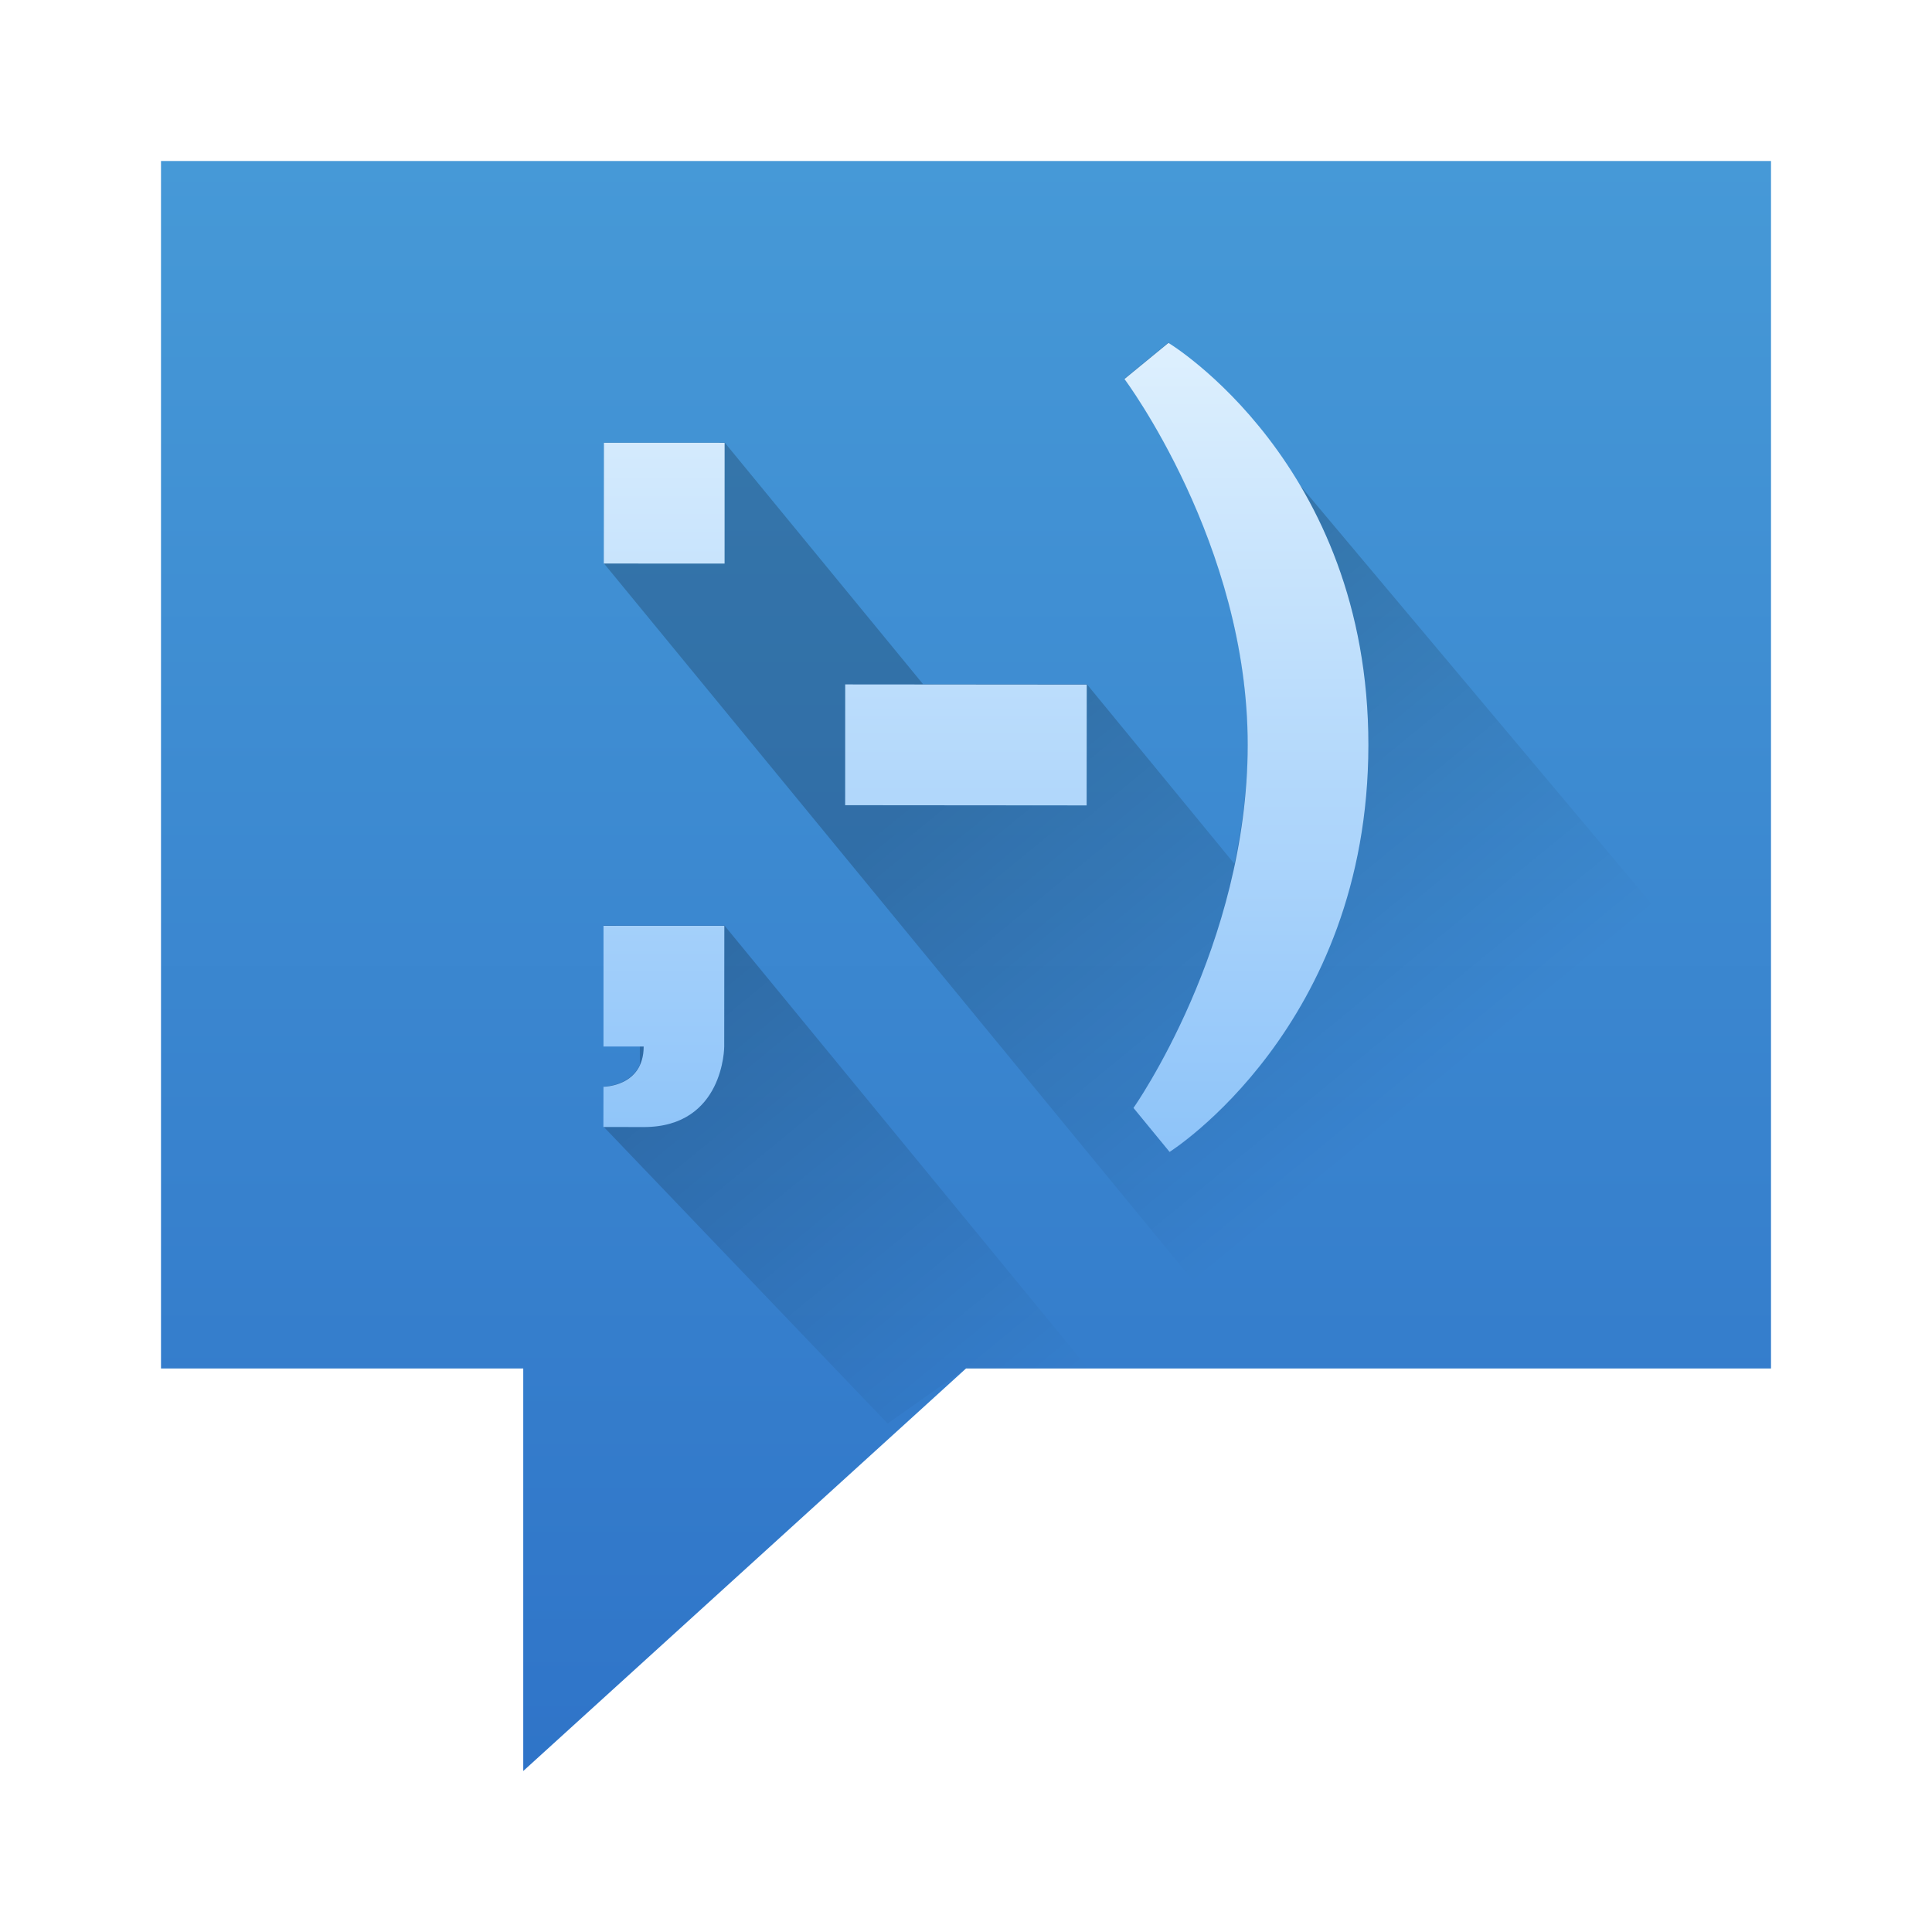
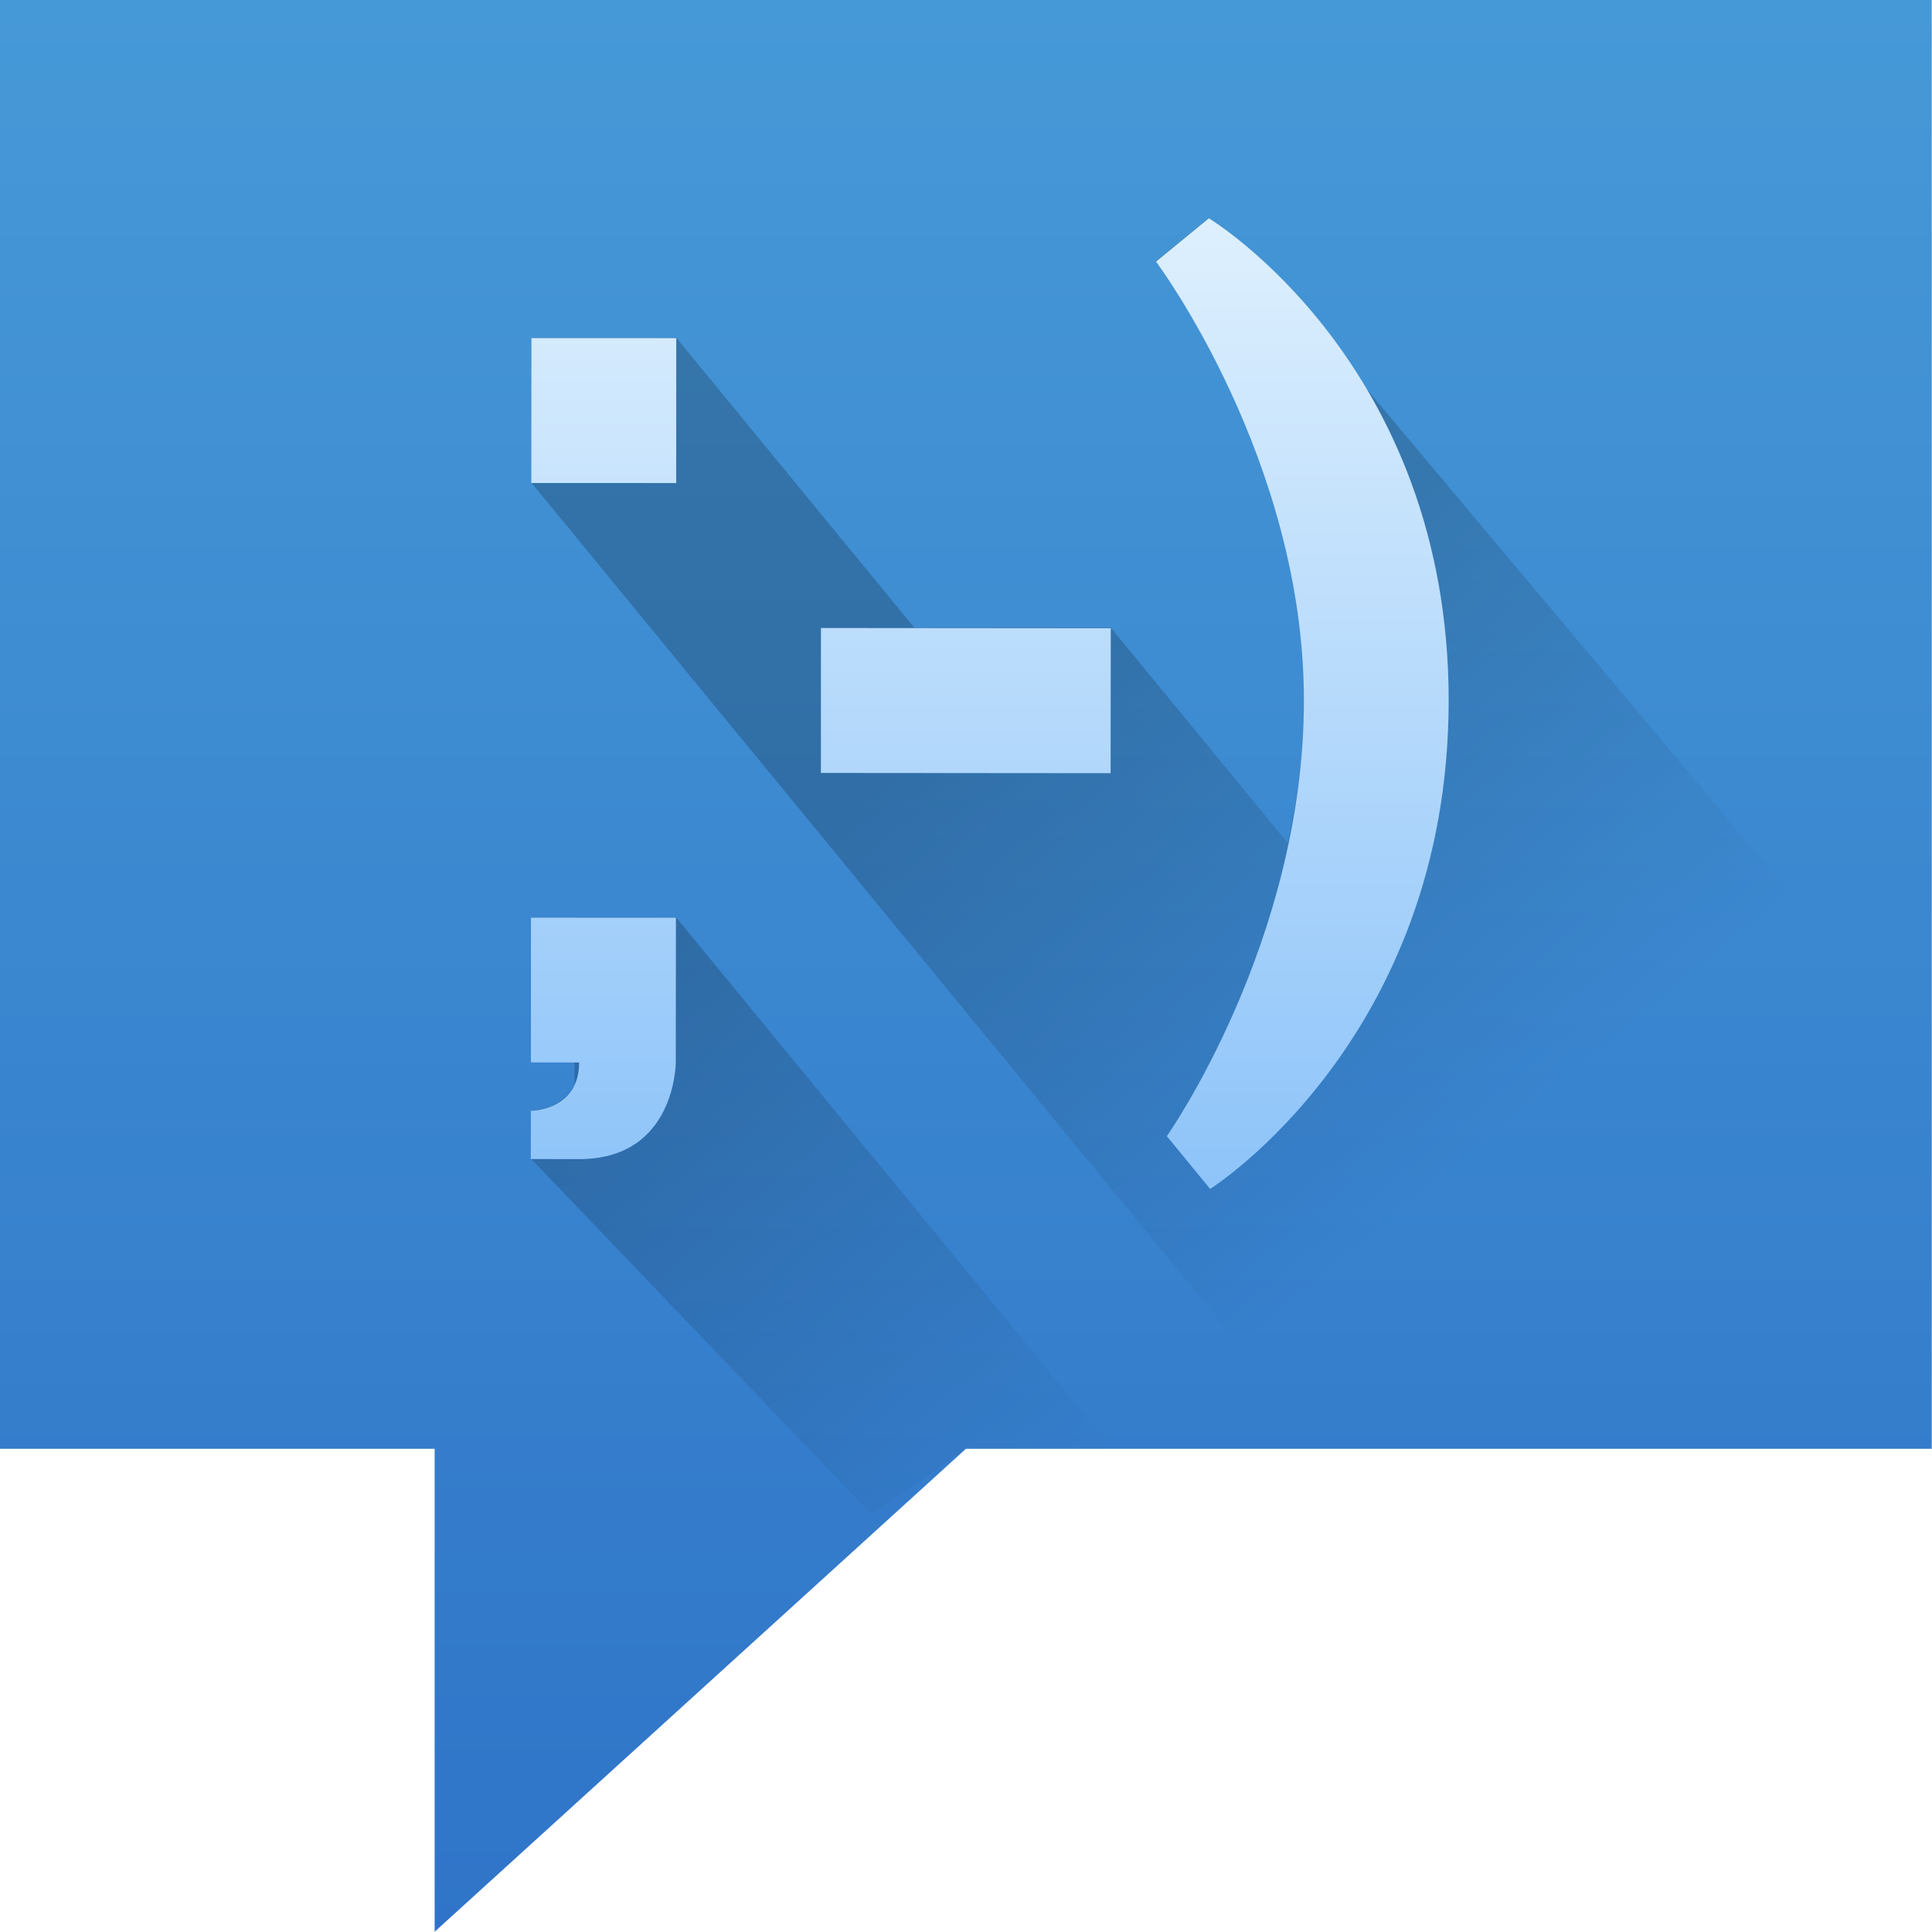
- <svg xmlns="http://www.w3.org/2000/svg" version="1.1" viewBox="0 0 48 48">
-   <defs>
-     <linearGradient id="b" x1="23.719" x2="33.466" y1="20.985" y2="30.733" gradientTransform="matrix(.99522 .097699 -.097699 .99522 385.61 496.52)" gradientUnits="userSpaceOnUse">
-       <stop offset="0" />
-       <stop stop-opacity="0" offset="1" />
+ <svg xmlns="http://www.w3.org/2000/svg" height="40" width="40.005" id="svg27" viewBox="0 0 40.005 40" version="1.1">
+   <defs id="defs17">
+     <linearGradient gradientUnits="userSpaceOnUse" gradientTransform="matrix(0.99522,0.097699,-0.097699,0.99522,385.61,496.52)" y2="30.733" y1="20.985" x2="33.466" x1="23.719" id="b">
+       <stop id="stop2" offset="0" />
+       <stop id="stop4" offset="1" stop-opacity="0" />
    </linearGradient>
-     <linearGradient id="a" x2="0" y1="44" y2="4" gradientTransform="matrix(-1 0 0 1 432.57 499.8)" gradientUnits="userSpaceOnUse">
-       <stop stop-color="#2f74c8" offset="0" />
-       <stop stop-color="#4699d7" offset="1" />
+     <linearGradient gradientUnits="userSpaceOnUse" gradientTransform="matrix(-1,0,0,1,432.57,499.8)" y2="4" y1="44" x2="0" id="a">
+       <stop id="stop7" offset="0" stop-color="#2f74c8" />
+       <stop id="stop9" offset="1" stop-color="#4699d7" />
    </linearGradient>
-     <linearGradient id="c" x2="0" y1="522.8" y2="492.8" gradientTransform="translate(31 10)" gradientUnits="userSpaceOnUse">
-       <stop stop-color="#7cbaf8" offset="0" />
-       <stop stop-color="#f4fcff" offset="1" />
+     <linearGradient gradientUnits="userSpaceOnUse" gradientTransform="translate(31,10)" y2="492.8" y1="522.8" x2="0" id="c">
+       <stop id="stop12" offset="0" stop-color="#7cbaf8" />
+       <stop id="stop14" offset="1" stop-color="#f4fcff" />
    </linearGradient>
  </defs>
-   <g transform="translate(-384.57 -499.8)">
-     <path d="m428.57 503.8v30h-20l-11 10v-10h-9v-30h40z" fill="url(#a)" fill-rule="evenodd" />
-     <path d="m413.6 508.31-1.093 0.898s3.067 4.093 3.066 9.093c-2.8e-4 1.043-0.142 2.028-0.337 2.958l-3.662-4.459-4.07-1e-3 -4.929-6.003h-2.999l-2e-3 3.001 16.429 20.005 12.565 6.5e-4 8e-3 -8.007-13.218-15.737c-0.433-0.522-1.758-1.748-1.758-1.748zm-11.029 14.486-3.001-1.7e-4v2.999l0.897-2.4e-4 -1.7e-4 0.459c-0.249 0.532-0.897 0.542-0.897 0.542l-2e-3 0.999 7.055 7.373 1.944-1.369 3.041 2e-3 -9.037-11.004z" fill="url(#b)" opacity=".2" stroke-linecap="round" stroke-linejoin="round" stroke-width="2" />
-     <path d="m413.6 508.32-1.093 0.897s3.066 4.094 3.062 9.094c-4e-3 5-2.838 9.015-2.838 9.015l0.897 1.093s4.934-3.107 4.939-10.107c5e-3 -7-4.967-9.993-4.967-9.993zm-11.027 2.481-2.999-1e-3 -3e-3 3.001 3.001 1e-3 1e-3 -3.001zm8.997 6.008-6.001-5e-3 -1e-3 3.001 5.999 5e-3 3e-3 -3.001zm-9.005 5.993-3.001-1e-3 -1e-3 2.999 0.999 3.6e-4c-7.3e-4 1-0.999 1-0.999 1l-2e-3 0.999 1.001 2e-3c2 1e-3 2.001-1.999 2.001-1.999l3e-3 -3.001z" fill="url(#c)" stroke-linecap="round" stroke-linejoin="round" stroke-width="2" />
+   <g id="g25" transform="translate(-388.57,-503.8)">
+     <path style="fill:url(#a)" id="path19" fill-rule="evenodd" fill="url(#a)" d="m 428.57,503.8 v 30 h -20 l -11,10 v -10 h -9 v -30 z" />
+     <path style="fill:url(#b)" id="path21" stroke-width="2" stroke-linejoin="round" stroke-linecap="round" opacity="0.2" fill="url(#b)" d="m 413.6,508.31 -1.093,0.898 c 0,0 3.067,4.093 3.066,9.093 -2.8e-4,1.043 -0.142,2.028 -0.337,2.958 l -3.662,-4.459 -4.07,-10e-4 -4.929,-6.003 h -2.999 l -0.002,3.001 16.429,20.005 12.565,6.5e-4 0.008,-8.007 -13.218,-15.737 c -0.433,-0.522 -1.758,-1.748 -1.758,-1.748 z m -11.029,14.486 -3.001,-1.7e-4 v 2.999 l 0.897,-2.4e-4 -1.7e-4,0.459 c -0.249,0.532 -0.897,0.542 -0.897,0.542 l -0.002,0.999 7.055,7.373 1.944,-1.369 3.041,0.002 -9.037,-11.004 z" />
+     <path style="fill:url(#c)" id="path23" stroke-width="2" stroke-linejoin="round" stroke-linecap="round" fill="url(#c)" d="m 413.6,508.32 -1.093,0.897 c 0,0 3.066,4.094 3.062,9.094 -0.004,5 -2.838,9.015 -2.838,9.015 l 0.897,1.093 c 0,0 4.934,-3.107 4.939,-10.107 0.005,-7 -4.967,-9.993 -4.967,-9.993 z m -11.027,2.481 -2.999,-0.001 -0.003,3.001 3.001,10e-4 10e-4,-3.001 z m 8.997,6.008 -6.001,-0.005 -0.001,3.001 5.999,0.005 0.003,-3.001 z m -9.005,5.993 -3.001,-10e-4 -10e-4,2.999 0.999,3.6e-4 c -7.3e-4,1 -0.999,1 -0.999,1 l -0.002,0.999 1.001,0.002 c 2,10e-4 2.001,-1.999 2.001,-1.999 l 0.003,-3.001 z" />
  </g>
</svg>
